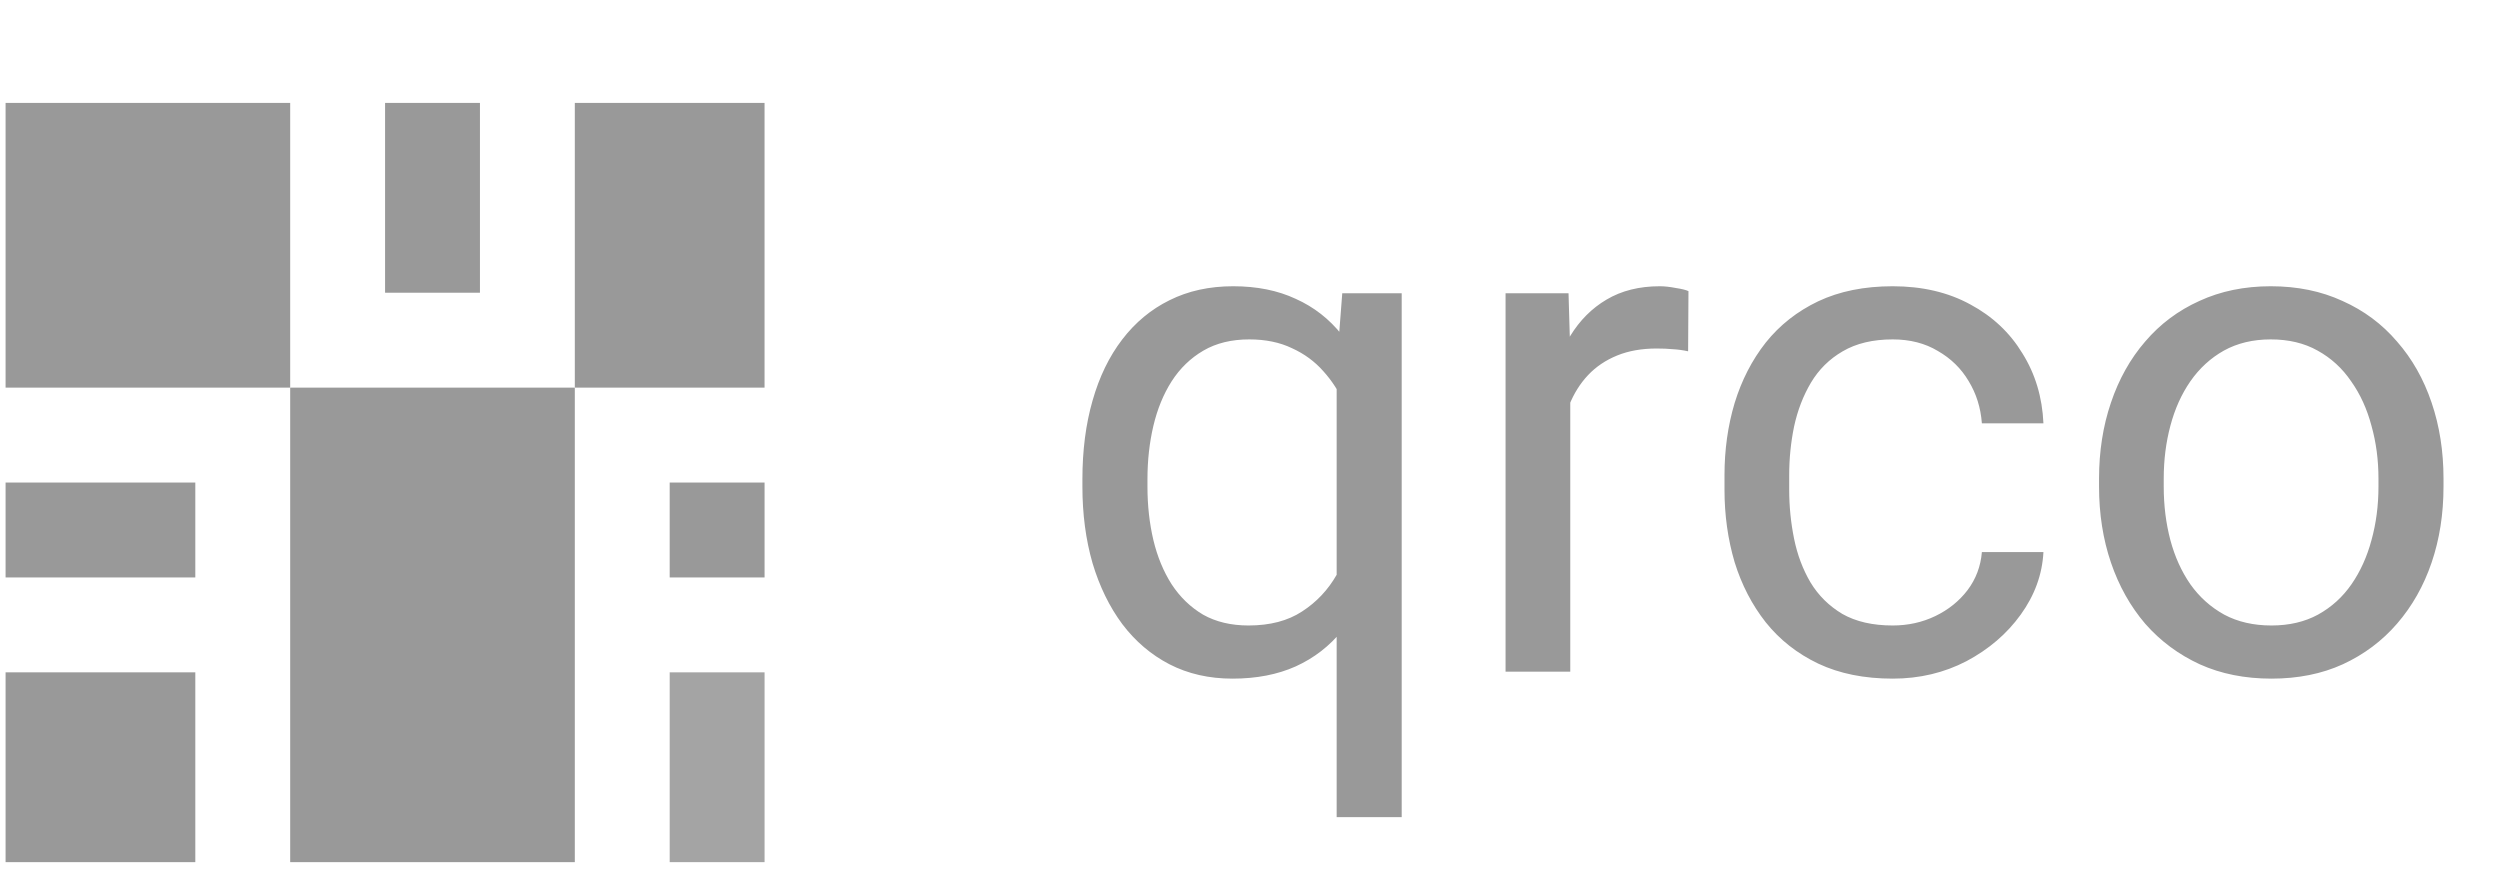
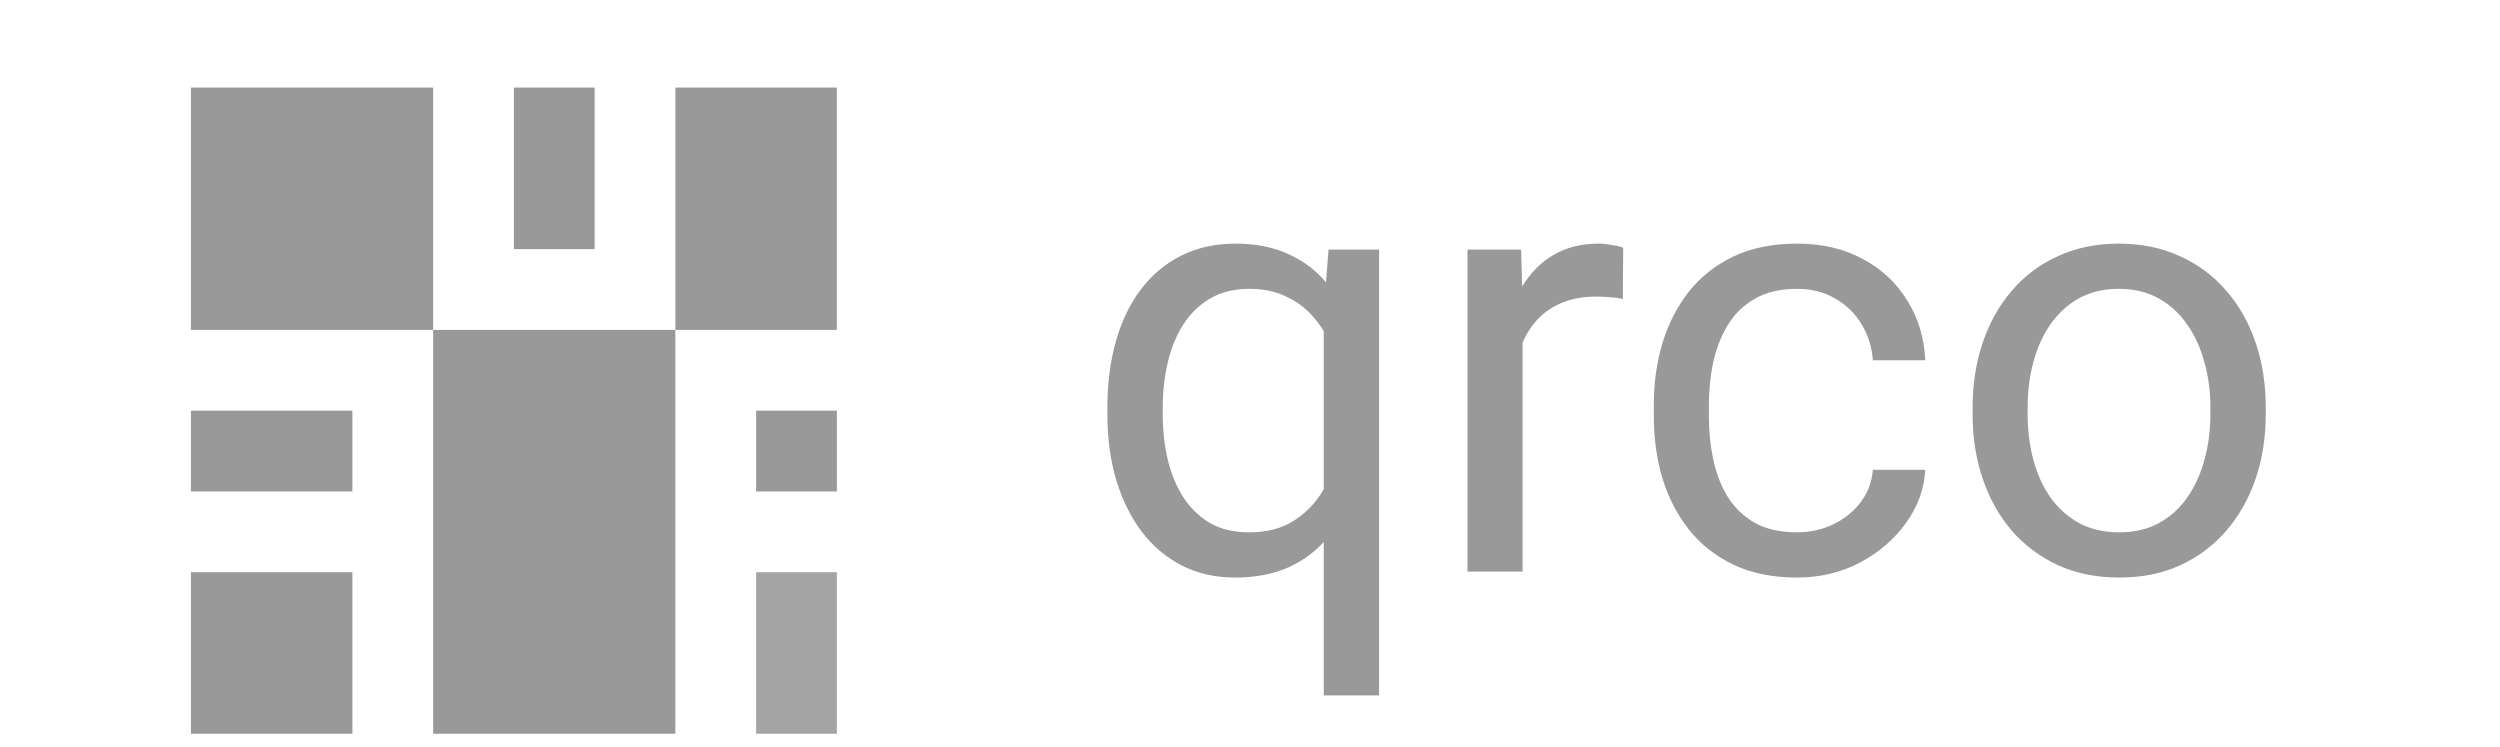
- <svg xmlns="http://www.w3.org/2000/svg" width="134" height="47" viewBox="0 0 134 47" fill="none">
+ <svg xmlns="http://www.w3.org/2000/svg" width="134" height="40" viewBox="0 0 134 47" fill="none">
  <path d="M71.645 43.798V19.617L71.945 15.718H75.131V43.798H71.645ZM58.017 26.084V25.69C58.017 24.141 58.198 22.735 58.561 21.473C58.923 20.198 59.454 19.105 60.154 18.192C60.854 17.28 61.697 16.58 62.685 16.093C63.684 15.593 64.822 15.343 66.096 15.343C67.371 15.343 68.489 15.568 69.451 16.018C70.426 16.455 71.251 17.099 71.926 17.949C72.613 18.786 73.157 19.798 73.557 20.985C73.957 22.172 74.231 23.516 74.381 25.015V26.74C74.244 28.227 73.975 29.564 73.575 30.751C73.175 31.939 72.632 32.951 71.945 33.788C71.27 34.625 70.439 35.269 69.451 35.719C68.477 36.156 67.346 36.375 66.059 36.375C64.809 36.375 63.684 36.119 62.685 35.606C61.697 35.094 60.854 34.375 60.154 33.451C59.467 32.526 58.936 31.439 58.561 30.189C58.198 28.927 58.017 27.559 58.017 26.084ZM61.504 25.69V26.084C61.504 27.096 61.61 28.052 61.822 28.952C62.035 29.839 62.36 30.627 62.797 31.314C63.247 32.001 63.809 32.545 64.484 32.945C65.171 33.332 65.984 33.526 66.921 33.526C68.071 33.526 69.027 33.276 69.789 32.776C70.564 32.276 71.182 31.62 71.645 30.808C72.107 29.983 72.463 29.102 72.713 28.165V23.647C72.576 22.96 72.357 22.291 72.057 21.641C71.77 20.992 71.395 20.41 70.932 19.898C70.47 19.373 69.908 18.961 69.245 18.661C68.596 18.349 67.833 18.192 66.959 18.192C66.009 18.192 65.19 18.392 64.503 18.792C63.816 19.192 63.247 19.742 62.797 20.442C62.36 21.129 62.035 21.923 61.822 22.822C61.61 23.722 61.504 24.678 61.504 25.69ZM84.166 18.905V36H80.698V15.718H84.073L84.166 18.905ZM90.502 15.606L90.483 18.83C90.196 18.767 89.921 18.73 89.659 18.717C89.409 18.692 89.121 18.68 88.796 18.68C87.996 18.68 87.29 18.805 86.678 19.055C86.066 19.305 85.547 19.654 85.122 20.104C84.697 20.554 84.36 21.092 84.11 21.716C83.873 22.329 83.716 23.003 83.641 23.741L82.667 24.303C82.667 23.078 82.785 21.929 83.023 20.854C83.273 19.779 83.654 18.83 84.166 18.005C84.679 17.168 85.328 16.518 86.116 16.055C86.915 15.581 87.865 15.343 88.965 15.343C89.215 15.343 89.502 15.374 89.827 15.437C90.152 15.487 90.377 15.543 90.502 15.606ZM101.449 33.526C102.274 33.526 103.036 33.357 103.736 33.02C104.436 32.682 105.011 32.22 105.46 31.632C105.91 31.033 106.167 30.352 106.229 29.589H109.528C109.466 30.789 109.059 31.907 108.31 32.945C107.572 33.969 106.604 34.8 105.404 35.438C104.205 36.062 102.886 36.375 101.449 36.375C99.924 36.375 98.594 36.106 97.456 35.569C96.332 35.032 95.394 34.294 94.645 33.357C93.907 32.42 93.351 31.345 92.976 30.133C92.614 28.908 92.433 27.615 92.433 26.253V25.465C92.433 24.103 92.614 22.816 92.976 21.604C93.351 20.379 93.907 19.298 94.645 18.361C95.394 17.424 96.332 16.686 97.456 16.149C98.594 15.612 99.924 15.343 101.449 15.343C103.036 15.343 104.423 15.668 105.61 16.318C106.798 16.955 107.729 17.83 108.403 18.942C109.091 20.042 109.466 21.291 109.528 22.691H106.229C106.167 21.854 105.929 21.098 105.517 20.423C105.117 19.748 104.567 19.211 103.867 18.811C103.18 18.398 102.374 18.192 101.449 18.192C100.387 18.192 99.493 18.405 98.769 18.83C98.056 19.242 97.488 19.804 97.063 20.517C96.65 21.216 96.35 21.998 96.163 22.86C95.988 23.71 95.901 24.578 95.901 25.465V26.253C95.901 27.14 95.988 28.015 96.163 28.877C96.338 29.739 96.632 30.52 97.044 31.22C97.469 31.92 98.037 32.482 98.75 32.907C99.475 33.319 100.374 33.526 101.449 33.526ZM112.509 26.084V25.653C112.509 24.191 112.721 22.835 113.146 21.585C113.571 20.323 114.183 19.23 114.983 18.305C115.783 17.368 116.751 16.643 117.888 16.13C119.026 15.606 120.3 15.343 121.712 15.343C123.137 15.343 124.418 15.606 125.555 16.13C126.705 16.643 127.679 17.368 128.479 18.305C129.291 19.23 129.91 20.323 130.335 21.585C130.76 22.835 130.972 24.191 130.972 25.653V26.084C130.972 27.546 130.76 28.902 130.335 30.152C129.91 31.401 129.291 32.495 128.479 33.432C127.679 34.357 126.711 35.081 125.574 35.606C124.449 36.119 123.174 36.375 121.75 36.375C120.325 36.375 119.044 36.119 117.907 35.606C116.77 35.081 115.795 34.357 114.983 33.432C114.183 32.495 113.571 31.401 113.146 30.152C112.721 28.902 112.509 27.546 112.509 26.084ZM115.976 25.653V26.084C115.976 27.096 116.095 28.052 116.332 28.952C116.57 29.839 116.926 30.627 117.401 31.314C117.888 32.001 118.494 32.545 119.219 32.945C119.944 33.332 120.788 33.526 121.75 33.526C122.7 33.526 123.531 33.332 124.243 32.945C124.968 32.545 125.567 32.001 126.042 31.314C126.517 30.627 126.873 29.839 127.111 28.952C127.361 28.052 127.486 27.096 127.486 26.084V25.653C127.486 24.653 127.361 23.71 127.111 22.822C126.873 21.923 126.511 21.129 126.024 20.442C125.549 19.742 124.949 19.192 124.224 18.792C123.512 18.392 122.675 18.192 121.712 18.192C120.763 18.192 119.925 18.392 119.2 18.792C118.488 19.192 117.888 19.742 117.401 20.442C116.926 21.129 116.57 21.923 116.332 22.822C116.095 23.71 115.976 24.653 115.976 25.653Z" fill="#999999" />
  <path d="M15.554 5.516H0.299V20.777H15.554V5.516Z" fill="#999999" />
  <path d="M25.725 5.516H20.64V15.69H25.725V5.516Z" fill="#999999" />
  <path d="M40.98 5.516H30.81V20.777H40.98V5.516Z" fill="#999999" />
  <path d="M30.81 20.777H15.554V46.211H30.81V20.777Z" fill="#999999" />
  <path d="M10.469 36.037H0.299V46.211H10.469V36.037Z" fill="#999999" />
  <path d="M10.469 25.864H0.299V30.951H10.469V25.864Z" fill="#999999" />
  <path opacity="0.89" d="M40.981 36.037H35.895V46.211H40.981V36.037Z" fill="#999999" />
  <path d="M40.981 25.864H35.895V30.951H40.981V25.864Z" fill="#999999" />
</svg>
